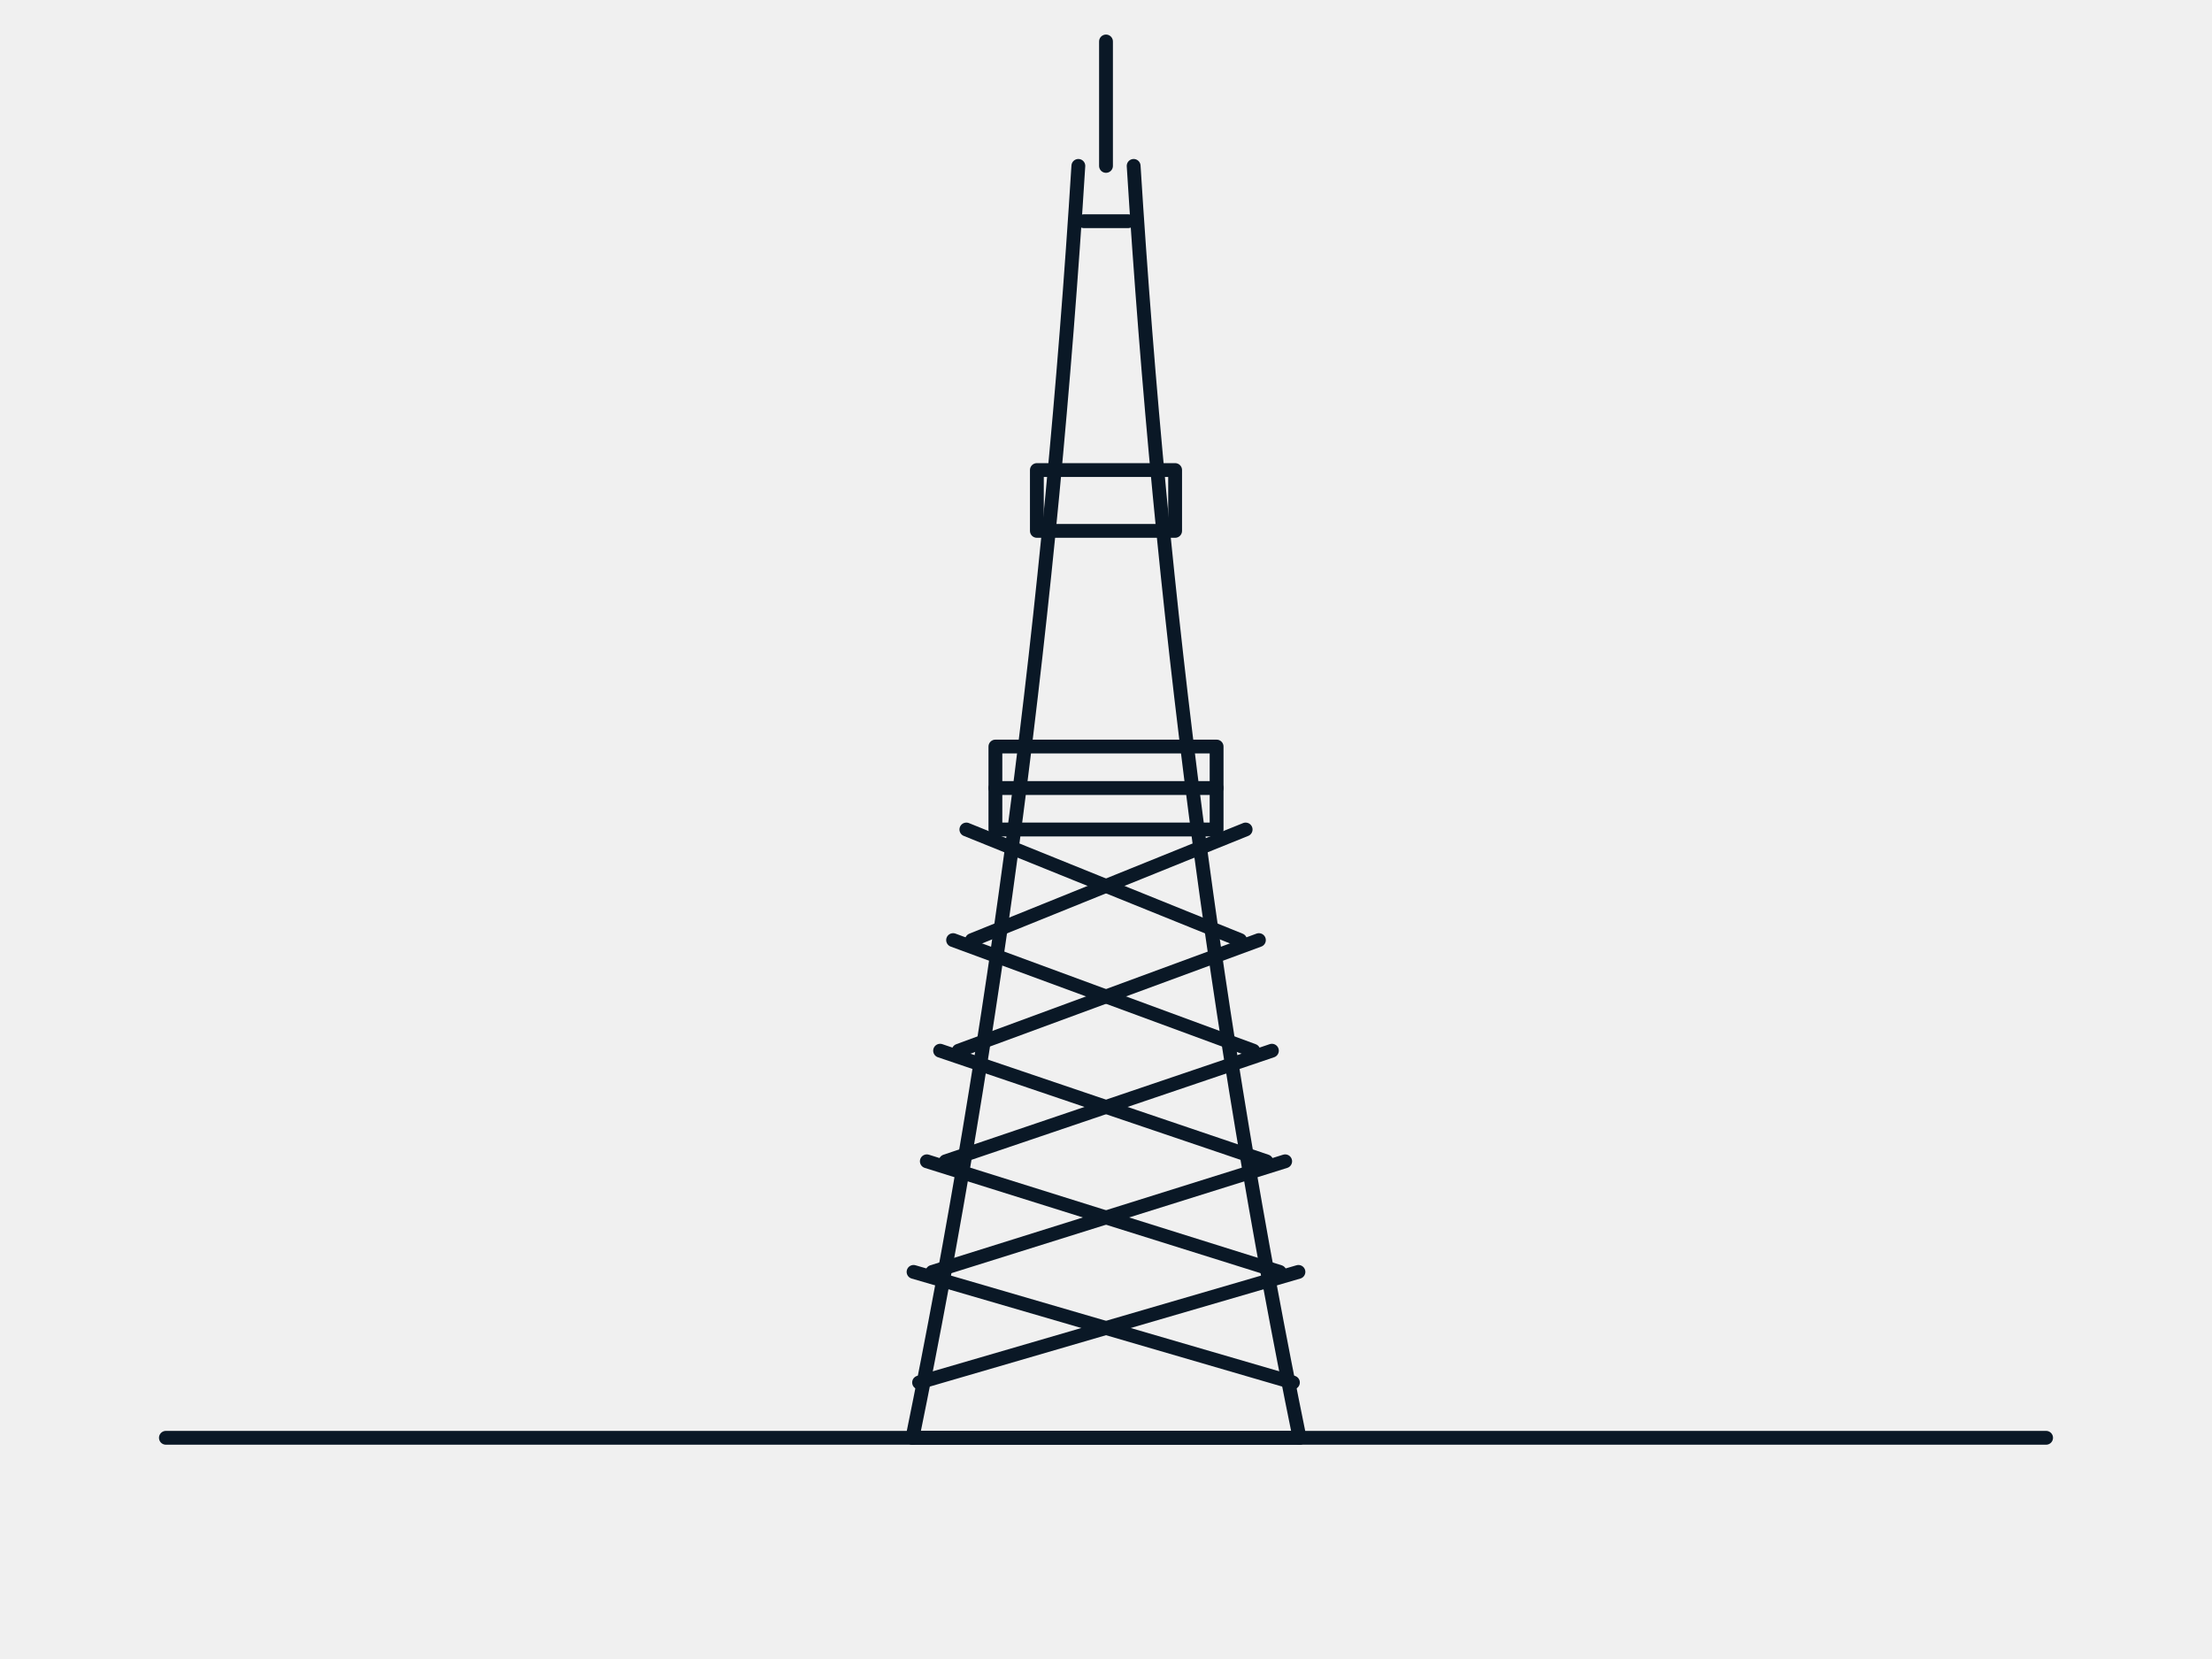
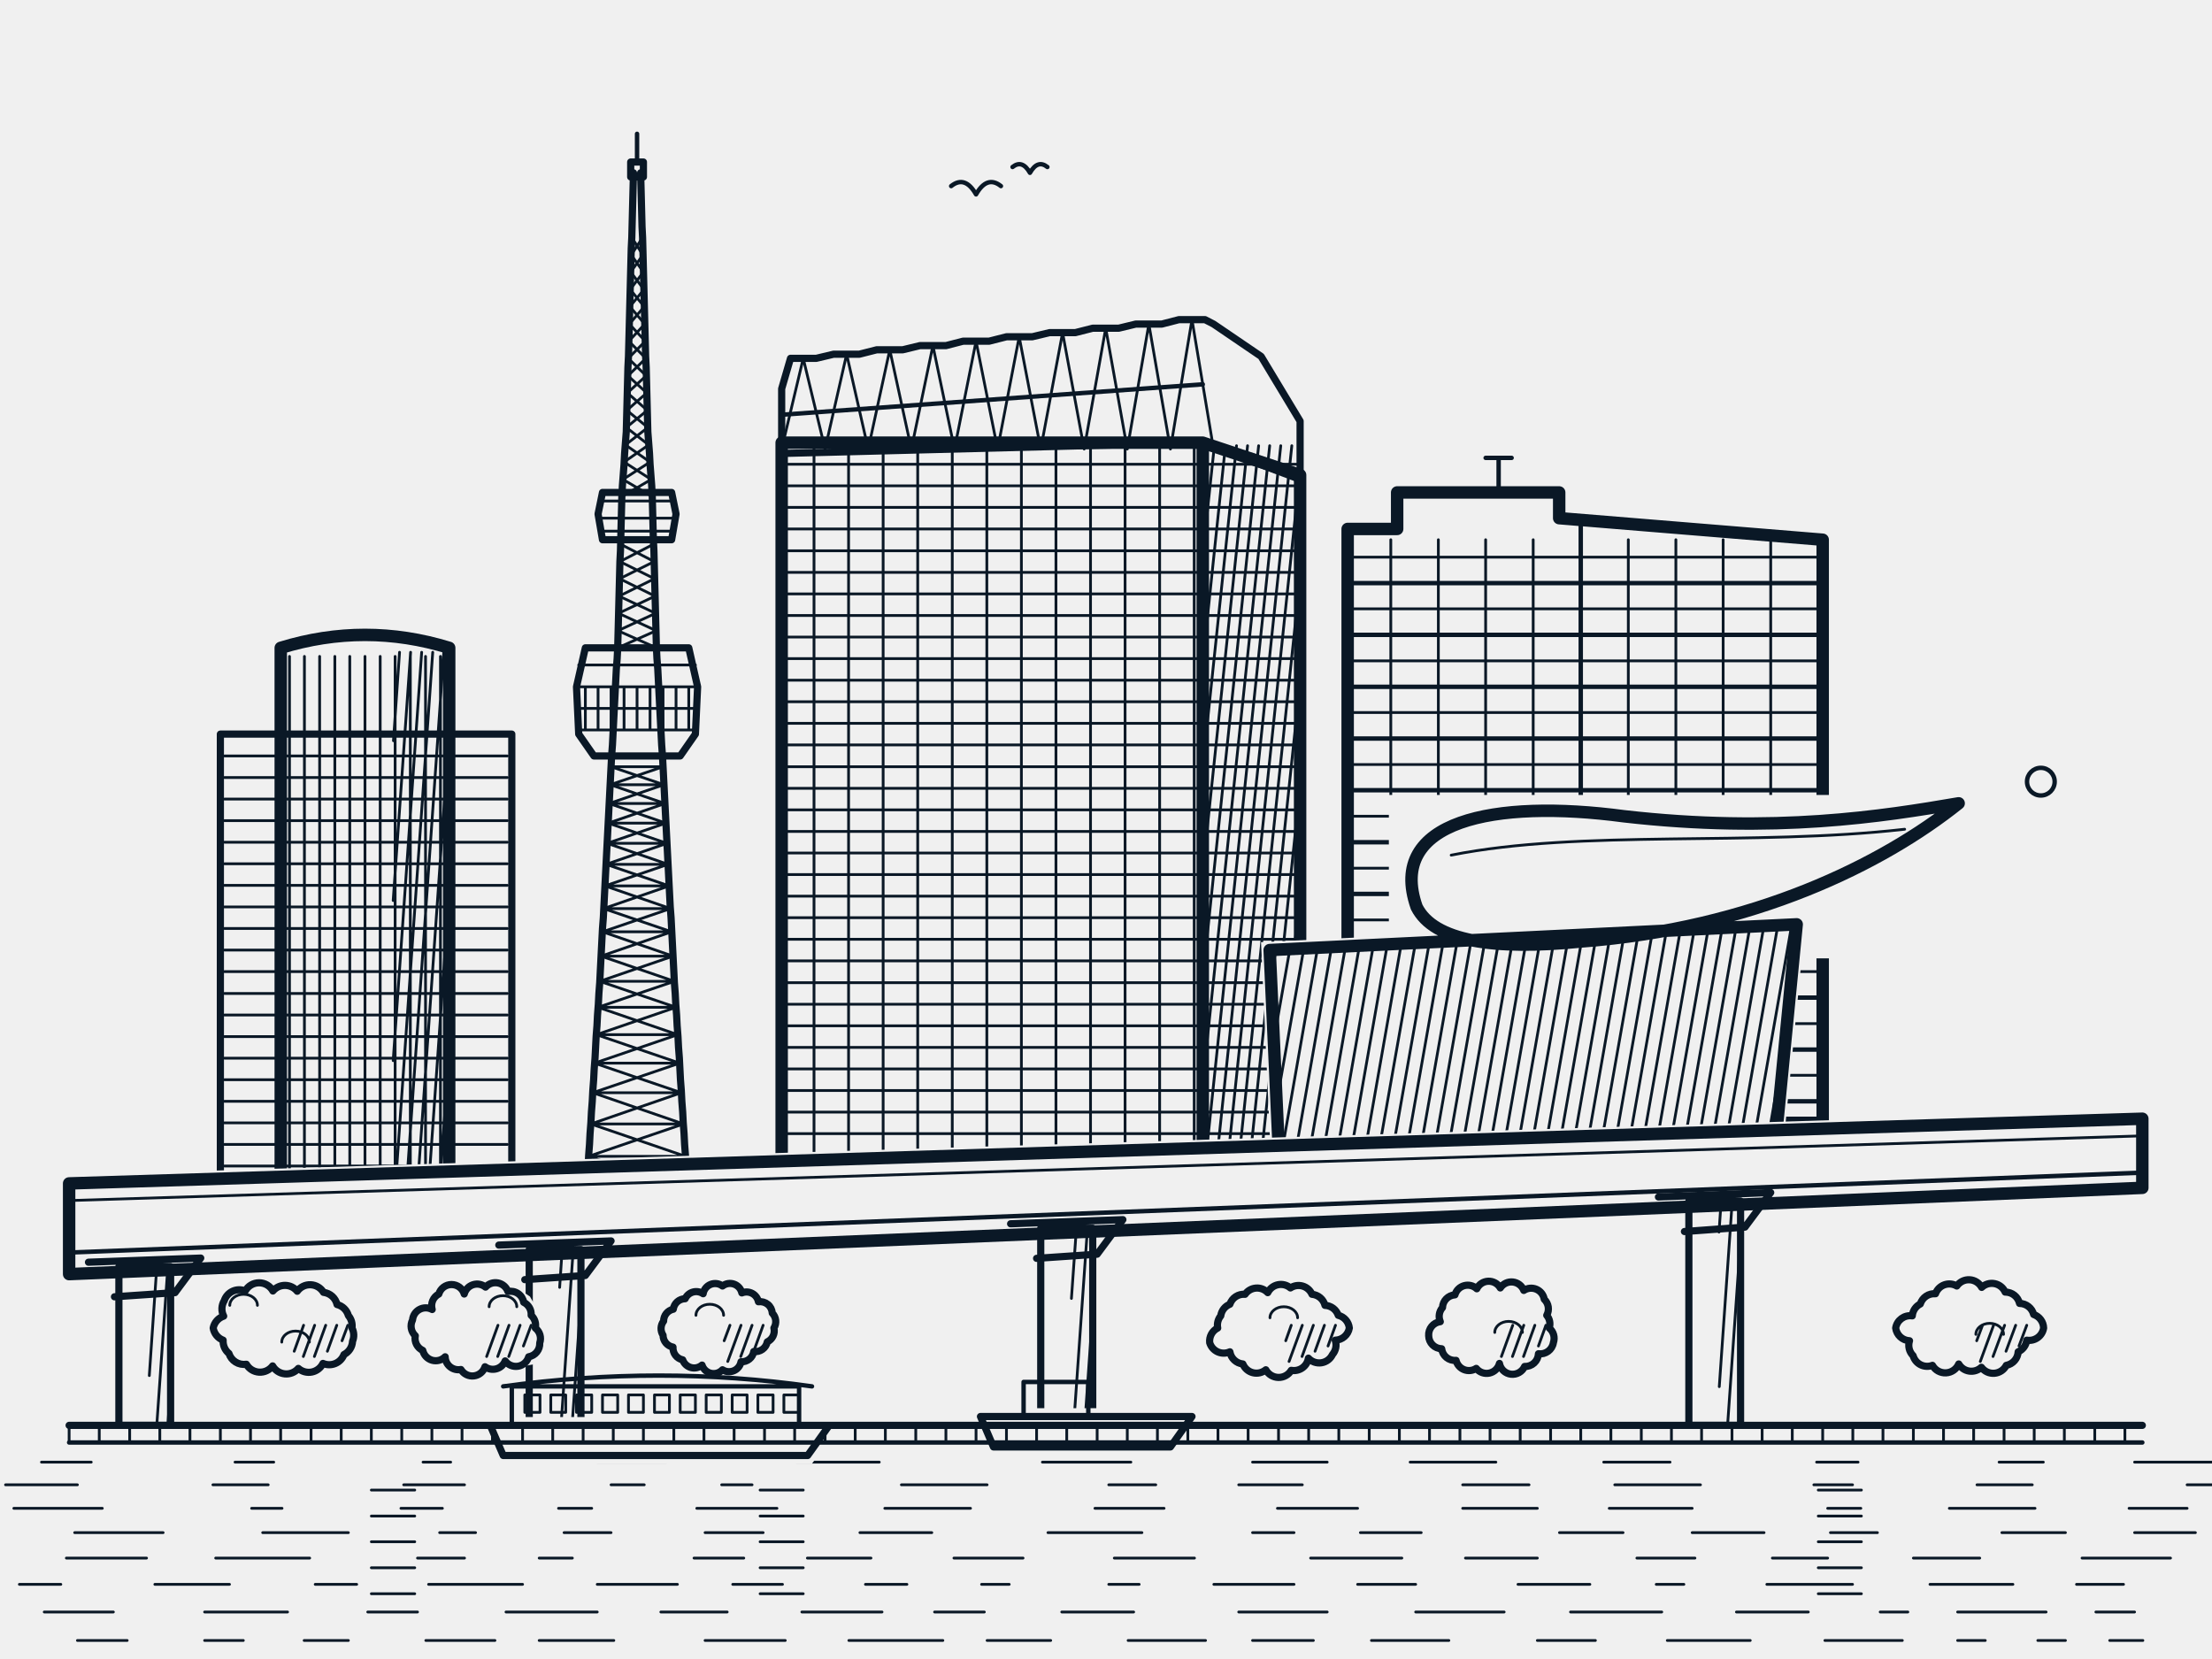
<svg xmlns="http://www.w3.org/2000/svg" viewBox="0 0 800 600" width="800" height="600">
  <style>:root{color:#0a1826}@media (prefers-color-scheme:dark){:root{color:#f4efe1}}</style>
-   <g fill="none" stroke="currentColor" stroke-width="5" stroke-linecap="round" stroke-linejoin="round">
-     <path d="M60 520L740 520" />
-     <path d="M330 520Q375 300 390 60 M470 520Q425 300 410 60" />
-     <path d="M330 520L470 520" />
-     <path d="M332.4 500L469.6 460" />
-     <path d="M467.6 500L330.4 460" />
-     <path d="M337.2 460L464.8 420" />
-     <path d="M462.8 460L335.2 420" />
-     <path d="M342 420L460 380" />
-     <path d="M458 420L340 380" />
-     <path d="M346.7 380L455.3 340" />
-     <path d="M453.3 380L344.7 340" />
-     <path d="M351.5 340L450.5 300" />
-     <path d="M448.5 340L349.5 300" />
-     <rect x="360" y="270" width="80" height="30" />
-     <path d="M360 285L440 285" />
-     <rect x="375" y="170" width="50" height="22" />
-     <path d="M400 60L400 15" />
-     <path d="M392 80L408 80" />
+   <defs>
+     <mask id="m2" maskUnits="userSpaceOnUse" x="0" y="0" width="800" height="600">
+       <rect width="800" height="600" fill="#fff" />
+       <path d="M79.7 433.5L79.7 265.5L185.1 265.5L185.1 433.5ZM101.5 433.5L101.5 231.2L162.5 231.2L162.5 433.5Z" fill="#000" stroke="#000" stroke-width="6" />
+     </mask>
+     <mask id="m3" maskUnits="userSpaceOnUse" x="0" y="0" width="800" height="600">
+       <rect width="800" height="600" fill="#fff" />
+       <path d="M282.7 421.7L282.7 160.1L435 160.1L435 421.7ZM435 160.1L470.2 171.8L470.2 413.9L435 421.7ZM282.7 164L282.7 140.6L285.9 129.6L295.2 129.6L301.5 128.1L310.8 128.1L317.1 126.5L326.5 126.5L332.7 125L342.1 125L348.3 123.4L357.7 123.4L364 121.8L373.3 121.8L379.6 120.3L388.9 120.3L395.2 118.7L404.6 118.7L410.8 117.2L420.2 117.2L426.4 115.6L435.8 115.6L438.9 117.2L456.1 128.9L470.2 152.3L470.2 173.4L435 160.1L282.7 164Z" fill="#000" stroke="#000" stroke-width="6" />
+     </mask>
+     <mask id="m4" maskUnits="userSpaceOnUse" x="0" y="0" width="800" height="600">
+       <rect width="800" height="600" fill="#fff" />
+       <path d="M487.4 406.1L487.4 191.3L505.3 191.3L505.3 178.1L563.9 178.1L563.9 187.4L659.2 195.2L659.2 406.1Z" fill="#000" stroke="#000" stroke-width="6" />
+     </mask>
+     <mask id="m5" maskUnits="userSpaceOnUse" x="0" y="0" width="800" height="600">
+       <rect width="800" height="600" fill="#fff" />
+       <path d="M462.4 413.9L459.2 343.6L649.8 334.3L642 413.9ZM505.3 343.6L505.3 290.5L708.4 290.5L708.4 343.6Z" fill="#000" stroke="#000" stroke-width="6" />
+     </mask>
+     <mask id="m6" maskUnits="userSpaceOnUse" x="0" y="0" width="800" height="600">
+       <rect width="800" height="600" fill="#fff" />
+       <path d="M25 428L774.8 404.6L774.8 429.6L25 460.8ZM43 515.5L43 458.1L61.7 458.1L61.7 515.5ZM191.4 515.5L191.4 451.9L210.1 451.9L210.1 515.5ZM376.4 515.5L376.4 444.2L395.2 444.2L395.2 515.5ZM610.8 515.5L610.8 434.4L629.5 434.4L629.5 515.5Z" fill="#000" stroke="#000" stroke-width="6" />
+     </mask>
+     <mask id="m7" maskUnits="userSpaceOnUse" x="0" y="0" width="800" height="600">
+       <rect width="800" height="600" fill="#fff" />
+       <path d="M127.3 480.3L127.5 485.1L124.4 489.9L116.8 493.1L107.9 494.9L98.6 494L89.1 493.4L82.8 489.5L80.7 484.7L77.1 480.3L80.9 476L81.1 470.4L88.7 466.9L98.7 466.9L107.5 467L117 467.4L121.9 471.8L126 475.8ZM193.6 480.3L195.2 485.7L191.2 490.7L182.7 492.2L175.4 494.3L166.7 495.3L161 490.7L152.9 488.4L150.2 483.1L149.2 477.4L156.3 473.6L158.7 468L167.9 468L175.6 465.5L183.7 467.1L189.4 471L192.1 475.7ZM279.9 480.3L277.5 485.3L272.6 488.8L268 492.5L261.3 495.4L253.9 493.7L246.9 491.8L243.4 487.2L239.8 482.9L240 477.8L243.5 473.5L247.8 469.7L254.3 467.9L261.3 465.1L268.3 467.6L274.3 470.8L279.3 474.9ZM488 480.3L482.9 484.7L481.9 489.9L473.2 491.2L467 495.6L457.8 495.4L449.5 493.3L444.8 488.9L437.5 485.6L440.4 480.3L441.5 475.9L444.8 471.7L450.3 468.1L458.5 467.5L466.7 465.8L474.5 468.1L479.2 472.1L484 475.7ZM560.3 480.3L561.8 485.6L556.4 489.6L551.4 494.2L542.3 493.1L533.9 494.9L526.6 492L521.4 487.8L516.7 483.1L520.9 478L521.7 472.9L526.2 468.3L534.1 466.1L542.6 465.8L551.1 466.7L558.5 469.9L559.4 475.7ZM739.1 480.3L733 484.7L729.9 488.9L725.6 493.8L716.6 494.5L708.4 493.3L698.9 493.8L691.9 490.3L690.6 484.9L685.6 480.3L691.6 475.9L694.5 471.6L700 467.9L707.7 465.1L716.7 465.6L725.2 467.3L730.4 471.4L735.5 475.4ZM177.3 515.5L299.9 515.5L292.1 526.4L182 526.4ZM354.6 512.3L431.1 512.3L423.3 523.3L359.3 523.3Z" fill="#000" stroke="#000" stroke-width="6" />
+     </mask>
+   </defs>
+   <g mask="url(#m7)">
+     <g mask="url(#m6)">
+       <g mask="url(#m5)">
+         <g mask="url(#m4)">
+           <g mask="url(#m3)">
+             <g mask="url(#m2)">
+               <g fill="none" stroke="currentColor" stroke-width="2.6" stroke-linecap="round" stroke-linejoin="round">
+                 <path d="M229.1 62.5L229 66.4L228.9 70.3L228.8 74.2L228.7 78.1L228.6 82L228.5 85.9L228.3 89.8L228.2 93.7L228.1 97.6L228 101.5L227.9 105.4L227.8 109.3L227.7 113.2L227.6 117.2L227.5 121.1L227.4 125L227.3 128.9L227.1 132.8L227 136.7L226.9 140.6L226.8 144.5L226.7 148.4L226.6 152.3L226.5 156.2L226.2 160.1L225.9 164L225.7 167.9L225.4 171.8L225.1 175.7L224.9 179.6L224.8 183.5L224.7 187.4L224.6 191.3L224.5 195.2L224.4 199.2L224.2 203.1L224.1 207L224 210.9L223.9 214.8L223.8 218.7L223.7 222.6L223.6 226.5L223.5 230.4L223.4 234.3L223.2 238.2L222.9 242.1L222.7 246L222.5 249.9L222.3 253.8L222.1 257.7L221.9 261.6L221.7 265.5L221.5 269.4L221.2 273.4L221 277.3L220.8 281.2L220.6 285.1L220.4 289L220.2 292.9L220 296.8L219.8 300.7L219.6 304.6L219.4 308.5L219.2 312.4L219 316.3L218.8 320.2L218.6 324.1L218.4 328L218.2 331.9L217.9 335.8L217.7 339.7L217.5 343.6L217.3 347.5L217.1 351.4L216.9 355.4L216.6 359.3L216.4 363.2L216.1 367.1L215.9 371L215.6 374.9L215.4 378.8L215.2 382.7L214.9 386.6L214.7 390.5L214.4 394.4L214.2 398.3L213.9 402.2L213.7 406.1L213.4 410L213.2 413.9L212.9 417.8L212.7 421.7L212.4 425.6M231.7 62.5L231.8 66.4L231.9 70.3L232 74.2L232.1 78.1L232.2 82L232.4 85.9L232.5 89.8L232.6 93.7L232.7 97.6L232.8 101.5L232.9 105.4L233 109.3L233.1 113.2L233.2 117.2L233.3 121.1L233.4 125L233.5 128.9L233.7 132.8L233.8 136.7L233.9 140.6L234 144.5L234.1 148.4L234.2 152.3L234.3 156.2L234.6 160.1L234.9 164L235.1 167.9L235.4 171.8L235.7 175.7L235.9 179.6L236 183.5L236.1 187.4L236.2 191.3L236.3 195.2L236.5 199.2L236.6 203.1L236.7 207L236.8 210.9L236.9 214.8L237 218.7L237.1 222.6L237.2 226.5L237.3 230.4L237.4 234.3L237.6 238.2L237.9 242.1L238.1 246L238.3 249.9L238.5 253.8L238.7 257.7L238.9 261.6L239.1 265.5L239.3 269.4L239.6 273.4L239.8 277.3L240 281.2L240.2 285.1L240.4 289L240.6 292.9L240.8 296.8L241 300.7L241.2 304.6L241.4 308.5L241.6 312.4L241.8 316.3L242 320.2L242.2 324.1L242.4 328L242.7 331.9L242.9 335.8L243.1 339.7L243.3 343.6L243.5 347.5L243.7 351.4L243.9 355.4L244.2 359.3L244.4 363.2L244.7 367.1L244.9 371L245.2 374.9L245.4 378.8L245.7 382.7L245.9 386.6L246.1 390.5L246.4 394.4L246.6 398.3L246.9 402.2L247.1 406.1L247.4 410L247.6 413.9L247.9 417.8L248.1 421.7L248.4 425.6M217.9 178.1L216.3 185.9L217.9 195.2L242.9 195.2L244.5 185.9L242.9 178.1ZM211.7 234.3L208.5 248.4L209.3 265.5L214.8 273.4L246 273.4L251.5 265.5L252.3 248.4L249.1 234.3ZM228.1 58.6L228.1 64L232.7 64L232.7 58.6Z" />
+               </g>
+               <g fill="none" stroke="currentColor" stroke-width="1.6" stroke-linecap="round" stroke-linejoin="round">
+                 <path d="M230.4 58.6L230.4 48.4" />
+               </g>
+               <g fill="none" stroke="currentColor" stroke-width="1" stroke-linecap="round" stroke-linejoin="round">
+                 <path d="M221 277.3L240.1 283.8M239.8 277.3L220.7 283.8M221 277.3L239.8 277.3M220.7 283.8L240.5 290.6M240.1 283.8L220.3 290.6M220.7 283.8L240.1 283.8M220.3 290.6L240.8 297.7M240.5 290.6L220 297.7M220.3 290.6L240.5 290.6M220 297.7L241.2 305M240.8 297.7L219.6 305M220 297.7L240.8 297.7M219.6 305L241.6 312.6M241.2 305L219.2 312.6M219.6 305L241.2 305M219.2 312.6L242 320.4M241.6 312.6L218.8 320.4M219.2 312.6L241.6 312.6M218.8 320.4L242.5 328.6M242 320.4L218.3 328.6M218.8 320.4L242 320.4M218.3 328.6L242.9 337M242.5 328.6L217.9 337M218.3 328.6L242.5 328.6M217.9 337L243.4 345.8M242.9 337L217.4 345.8M217.9 337L242.9 337M217.4 345.8L243.9 354.9M243.4 345.8L216.9 354.9M217.4 345.8L243.4 345.8M216.9 354.9L244.5 364.3M243.9 354.9L216.3 364.3M216.9 354.9L243.9 354.9M216.3 364.3L245.1 374.2M244.5 364.3L215.7 374.2M216.3 364.3L244.5 364.3M215.7 374.2L245.8 384.5M245.1 374.2L215 384.5M215.7 374.2L245.1 374.2M215 384.5L246.4 395.2M245.8 384.5L214.4 395.2M215 384.5L245.8 384.5M214.4 395.2L247.2 406.5M246.4 395.2L213.7 406.5M214.4 395.2L246.4 395.2M213.7 406.5L247.9 418.2M247.2 406.5L212.9 418.2M213.7 406.5L247.2 406.5M212.9 418.2L248.4 430.4M247.9 418.2L212.4 430.4M212.9 418.2L247.9 418.2M228.5 85.9L232.5 92.2M232.4 85.9L228.3 92.2M228.3 92.2L232.7 98.4M232.5 92.2L228.1 98.4M228.1 98.4L232.9 104.7M232.7 98.4L227.9 104.7M227.9 104.7L233 110.9M232.9 104.7L227.8 110.9M227.8 110.9L233.2 117.2M233 110.9L227.6 117.2M227.6 117.2L233.4 123.4M233.2 117.2L227.4 123.4M227.4 123.4L233.6 129.6M233.4 123.4L227.2 129.6M227.2 129.6L233.7 135.9M233.6 129.6L227.1 135.9M227.1 135.9L233.9 142.1M233.7 135.9L226.9 142.1M226.9 142.1L234.1 148.4M233.9 142.1L226.7 148.4M226.7 148.4L234.3 154.6M234.1 148.4L226.5 154.6M226.5 154.6L234.6 160.9M234.3 154.6L226.2 160.9M226.2 160.9L235.1 167.1M234.6 160.9L225.7 167.1M225.7 167.1L235.5 173.4M235.1 167.1L225.3 173.4M225.3 173.4L235.9 179.6M235.5 173.4L224.9 179.6M224.4 196.8L236.6 203.1M236.4 196.8L224.2 203.1M224.2 203.1L236.7 209.3M236.6 203.1L224.1 209.3M224.1 209.3L236.9 215.6M236.7 209.3L223.9 215.6M223.9 215.6L237.1 221.8M236.9 215.6L223.7 221.8M223.7 221.8L237.3 228.1M237.1 221.8L223.5 228.1M223.5 228.1L237.4 234.3M237.3 228.1L223.4 234.3M217.1 181.2L243.7 181.2M217.1 187.4L243.7 187.4M217.1 192.1L243.7 192.1M209.3 240.5L251.5 240.5M209.3 248.4L251.5 248.4M209.3 256.2L251.5 256.2M209.3 264L251.5 264M211.7 248.4L211.7 264M216.3 248.4L216.3 264M221 248.4L221 264M225.7 248.4L225.7 264M230.4 248.4L230.4 264M235.1 248.4L235.1 264M239.8 248.4L239.8 264M244.5 248.4L244.5 264M249.1 248.4L249.1 264M15 528.8L33 528.8M85 528.8L99 528.8M153 528.8L163 528.8M216 528.8L241 528.8M288 528.8L318 528.8M377 528.8L409 528.8M453 528.8L480 528.8M510 528.8L541 528.8M580 528.8L604 528.8M657 528.8L672 528.8M723 528.8L739 528.8M772 528.8L800 528.8M2 537L28 537M77 537L97 537M146 537L168 537M221 537L233 537M261 537L272 537M326 537L357 537M401 537L418 537M448 537L471 537M529 537L553 537M584 537L615 537M656 537L670 537M715 537L735 537M791 537L800 537M5 545.5L37 545.5M91 545.5L102 545.5M145 545.5L160 545.5M202 545.5L214 545.5M252 545.5L281 545.5M320 545.5L351 545.5M396 545.5L421 545.5M462 545.5L491 545.5M529 545.5L556 545.5M582 545.5L612 545.5M661 545.5L673 545.5M705 545.5L736 545.5M770 545.5L791 545.5M27 554.3L59 554.3M95 554.3L126 554.3M159 554.3L172 554.3M204 554.3L221 554.3M255 554.3L276 554.3M311 554.3L337 554.3M379 554.3L413 554.3M453 554.3L468 554.3M492 554.3L514 554.3M564 554.3L587 554.3M612 554.3L638 554.3M662 554.3L679 554.3M724 554.3L747 554.3M772 554.3L794 554.3M24 563.5L53 563.5M78 563.5L112 563.5M151 563.5L168 563.5M195 563.5L207 563.5M251 563.5L269 563.5M292 563.5L315 563.5M345 563.5L370 563.5M403 563.5L432 563.5M474 563.5L507 563.5M530 563.5L556 563.5M592 563.5L613 563.5M641 563.5L661 563.5M692 563.5L716 563.5M753 563.5L785 563.5M7 573L22 573M56 573L83 573M114 573L129 573M155 573L189 573M216 573L245 573M265 573L283 573M313 573L328 573M355 573L365 573M401 573L412 573M439 573L468 573M491 573L512 573M549 573L575 573M599 573L609 573M639 573L670 573M698 573L728 573M751 573L768 573M16 583L41 583M74 583L104 583M133 583L151 583M183 583L216 583M239 583L263 583M290 583L319 583M338 583L356 583M384 583L410 583M448 583L480 583M512 583L544 583M568 583L601 583M628 583L654 583M680 583L690 583M708 583L740 583M758 583L772 583M28 593.3L46 593.3M74 593.3L88 593.3M110 593.3L126 593.3M154 593.3L179 593.3M195 593.3L222 593.3M255 593.3L284 593.3M307 593.3L341 593.3M357 593.3L380 593.3M408 593.3L436 593.3M453 593.3L475 593.3M496 593.3L524 593.3M556 593.3L577 593.3M603 593.3L633 593.3M660 593.3L688 593.3M708 593.3L718 593.3M737 593.3L747 593.3M763 593.3L775 593.3M274.9 538.9L290.5 538.9M274.9 548.3L290.5 548.3M274.9 557.6L290.5 557.6M274.9 567L290.5 567M274.9 576.4L290.5 576.4M657.6 538.9L673.2 538.9M657.6 548.3L673.2 548.3M657.6 557.6L673.2 557.6M657.6 567L673.2 567M657.6 576.4L673.2 576.4M134.3 538.9L150 538.9M134.3 548.3L150 548.3M134.3 557.6L150 557.6M134.3 567L150 567M134.3 576.4L150 576.4" />
+               </g>
+             </g>
+             <g fill="none" stroke="currentColor" stroke-width="4.5" stroke-linecap="round" stroke-linejoin="round">
+               <path d="M101.538 433.455V234.3Q131.997 224.928 162.456 234.3V433.455" />
+             </g>
+             <g fill="none" stroke="currentColor" stroke-width="2.6" stroke-linecap="round" stroke-linejoin="round">
+               <path d="M79.7 433.5L79.7 265.5L185.1 265.5L185.1 433.5Z" />
+             </g>
+             <g fill="none" stroke="currentColor" stroke-width="1" stroke-linecap="round" stroke-linejoin="round">
+               <path d="M81.2 273.4L183.5 273.4M81.2 281.2L183.5 281.2M81.2 289L183.5 289M81.2 296.8L183.5 296.8M81.2 304.6L183.5 304.6M81.2 312.4L183.5 312.4M81.2 320.2L183.5 320.2M81.2 328L183.5 328M81.2 335.8L183.5 335.8M81.2 343.6L183.5 343.6M81.2 351.4L183.5 351.4M81.2 359.3L183.5 359.3M81.2 367.1L183.5 367.1M81.2 374.9L183.5 374.9M81.2 382.7L183.5 382.7M81.2 390.5L183.5 390.5M81.2 398.3L183.5 398.3M81.2 406.1L183.5 406.1M81.2 413.9L183.5 413.9M81.2 421.7L183.5 421.7M81.2 429.6L183.5 429.6M104.7 237.4L104.7 431.9M110.1 237.4L110.1 431.9M115.6 237.4L115.6 431.9M121.1 237.4L121.1 431.9M126.5 237.4L126.5 431.9M132 237.4L132 431.9M137.5 237.4L137.5 431.9M142.9 237.4L142.9 431.9M148.4 237.4L148.4 431.9M153.9 237.4L153.9 431.9M159.3 237.4L159.3 431.9M142.3 267.9L144.5 235.9M142.2 325.7L148.5 235.9M142.2 383.6L152.5 235.9M142.7 433.5L156.5 235.9M146.7 433.5L160.5 235.9M150.7 433.5L162.4 265.9M154.7 433.5L162.4 323.7M158.7 433.5L162.5 379.6" />
+             </g>
+           </g>
+           <g fill="none" stroke="currentColor" stroke-width="4.5" stroke-linecap="round" stroke-linejoin="round">
+             <path d="M282.7 421.7L282.7 160.1L435 160.1L435 421.7ZM435 160.1L470.2 171.8L470.2 413.9L435 421.7Z" />
+           </g>
+           <g fill="none" stroke="currentColor" stroke-width="2.6" stroke-linecap="round" stroke-linejoin="round">
+             <path d="M282.7 164L282.7 140.6L285.9 129.6L295.2 129.6L301.5 128.1L310.8 128.1L317.1 126.5L326.5 126.5L332.7 125L342.1 125L348.3 123.4L357.7 123.4L364 121.8L373.3 121.8L379.6 120.3L388.9 120.3L395.2 118.7L404.6 118.7L410.8 117.2L420.2 117.2L426.4 115.6L435.8 115.6L438.9 117.2L456.1 128.9L470.2 152.3L470.2 173.4L435 160.1Z" />
+           </g>
+           <g fill="none" stroke="currentColor" stroke-width="1.6" stroke-linecap="round" stroke-linejoin="round">
+             <path d="M282.7 150L435 139" />
+           </g>
+           <g fill="none" stroke="currentColor" stroke-width="1" stroke-linecap="round" stroke-linejoin="round">
+             <path d="M284.3 167.9L433.5 167.9M435 167.9L470.2 167.9M284.3 175.7L433.5 175.7M435 175.7L470.2 175.7M284.3 183.5L433.5 183.5M435 183.5L470.2 183.5M284.3 191.3L433.5 191.3M435 191.3L470.2 191.3M284.3 199.2L433.5 199.2M435 199.2L470.2 199.2M284.3 207L433.5 207M435 207L470.2 207M284.3 214.8L433.5 214.8M435 214.8L470.2 214.8M284.3 222.6L433.5 222.6M435 222.6L470.2 222.6M284.3 230.4L433.5 230.4M435 230.4L470.2 230.4M284.3 238.2L433.5 238.2M435 238.2L470.2 238.2M284.3 246L433.5 246M435 246L470.2 246M284.3 253.8L433.5 253.8M435 253.8L470.2 253.8M284.3 261.6L433.5 261.6M435 261.6L470.2 261.6M284.3 269.4L433.5 269.4M435 269.4L470.2 269.4M284.3 277.3L433.5 277.3M435 277.3L470.2 277.3M284.3 285.1L433.5 285.1M435 285.1L470.2 285.1M284.3 292.9L433.5 292.9M435 292.9L470.2 292.9M284.3 300.7L433.5 300.7M435 300.7L470.2 300.7M284.3 308.5L433.5 308.5M435 308.5L470.2 308.5M284.3 316.3L433.5 316.3M435 316.3L470.2 316.3M284.3 324.1L433.5 324.1M435 324.1L470.2 324.1M284.3 331.9L433.5 331.9M435 331.9L470.2 331.9M284.3 339.7L433.5 339.7M435 339.7L470.2 339.7M284.3 347.5L433.5 347.5M435 347.5L470.2 347.5M284.3 355.4L433.5 355.4M435 355.4L470.2 355.4M284.3 363.2L433.5 363.2M435 363.2L470.2 363.2M284.3 371L433.5 371M435 371L470.2 371M284.3 378.8L433.5 378.8M435 378.8L470.2 378.8M284.3 386.6L433.5 386.6M435 386.6L470.2 386.6M284.3 394.4L433.5 394.4M435 394.4L470.2 394.4M284.3 402.2L433.5 402.2M435 402.2L470.2 402.2M284.3 410L433.5 410M435 410L470.2 410M284.3 417.8L433.5 417.8M435 417.8L470.2 417.8M294.4 161.7L294.4 420.2M306.9 161.7L306.9 420.2M319.4 161.7L319.4 420.2M331.9 161.7L331.9 420.2M344.4 161.7L344.4 420.2M356.9 161.7L356.9 420.2M369.4 161.7L369.4 420.2M381.9 161.7L381.9 420.2M394.4 161.7L394.4 420.2M406.9 161.7L406.9 420.2M419.4 161.7L419.4 420.2M431.9 161.7L431.9 420.2M435.8 193L439.2 161.2M435.9 230.8L443.2 161.2M435.9 268.6L447.2 161.2M435.9 306.4L451.2 161.2M436 344.2L455.2 161.2M436 382L459.2 161.2M435.8 421.7L463.2 161.2M439.8 421.7L467.2 161.2M443.8 421.7L470.1 171.1M447.8 421.7L470 210.9M451.8 421.7L470 248.7M455.8 421.7L470 286.5M459.8 421.7L470.1 324.3M463.8 421.7L470.1 362.1M467.8 421.7L470.1 399.9M282.7 162.4L290.5 129.6M298.4 162.4L290.5 129.6M298.4 162.4L306.2 128.1M314 162.4L306.2 128.1M314 162.4L321.8 126.5M329.6 162.4L321.8 126.5M329.6 162.4L337.4 125M345.2 162.4L337.4 125M345.2 162.4L353 123.4M360.8 162.4L353 123.4M360.8 162.4L368.6 121.8M376.4 162.4L368.6 121.8M376.4 162.4L384.3 120.3M392.1 162.4L384.3 120.3M392.1 162.4L399.9 118.7M407.7 162.4L399.9 118.7M407.7 162.4L415.5 117.2M423.3 162.4L415.5 117.2M423.3 162.4L431.1 115.6M438.9 162.4L431.1 115.6" />
+           </g>
+         </g>
+         <g fill="none" stroke="currentColor" stroke-width="4.5" stroke-linecap="round" stroke-linejoin="round">
+           <path d="M487.4 406.1L487.4 191.3L505.3 191.3L505.3 178.1L563.9 178.1L563.9 187.4L659.2 195.2L659.2 406.1Z" />
+         </g>
+         <g fill="none" stroke="currentColor" stroke-width="1.6" stroke-linecap="round" stroke-linejoin="round">
+           <path d="M488.9 210.9L657.6 210.9M488.9 229.6L657.6 229.6M488.9 248.4L657.6 248.4M488.9 267.1L657.6 267.1M488.9 285.8L657.6 285.8M488.9 304.6L657.6 304.6M488.9 323.3L657.6 323.3M488.9 342.1L657.6 342.1M488.9 360.8L657.6 360.8M488.9 379.6L657.6 379.6M488.9 398.3L657.6 398.3M571.7 187.4L571.7 406.1M542 178.1L542 165.6M537.3 165.6L546.7 165.6" />
+         </g>
+         <g fill="none" stroke="currentColor" stroke-width="1" stroke-linecap="round" stroke-linejoin="round">
+           <path d="M488.9 201.5L657.6 201.5M488.9 220.2L657.6 220.2M488.9 239L657.6 239M488.9 257.7L657.6 257.7M488.9 276.5L657.6 276.5M488.9 295.2L657.6 295.2M488.9 314L657.6 314M488.9 332.7L657.6 332.7M488.9 351.4L657.6 351.4M488.9 370.2L657.6 370.2M488.9 388.9L657.6 388.9M503 195.2L503 406.1M520.2 195.2L520.2 406.1M537.3 195.2L537.3 406.1M554.5 195.2L554.5 406.1M571.7 195.2L571.7 406.1M588.9 195.2L588.9 406.1M606.1 195.2L606.1 406.1M623.2 195.2L623.2 406.1M640.4 195.2L640.4 406.1" />
+         </g>
+       </g>
+       <g fill="none" stroke="currentColor" stroke-width="4.5" stroke-linecap="round" stroke-linejoin="round">
+         <path d="M462.4 413.9L459.2 343.6L649.8 334.3L642 413.9ZM512.344 328.02C501.41 296.78 540.46 288.97 587.32 295.218C641.99 301.466 681.04 295.218 708.375 290.532C681.04 312.4 634.18 335.83 571.7 340.516C540.46 343.64 518.592 340.516 512.344 328.02Z" />
+       </g>
+       <g fill="none" stroke="currentColor" stroke-width="1.6" stroke-linecap="round" stroke-linejoin="round">
+         <path d="M733.1 282.7a5 5 0 1 0 10 0a5 5 0 1 0 -10 0" />
+       </g>
+       <g fill="none" stroke="currentColor" stroke-width="1" stroke-linecap="round" stroke-linejoin="round">
+         <path d="M459.8 352.9L461.2 345M461 374.5L466.2 345M461.8 398.2L471.2 345M464.4 412L476.5 343M469.4 412L481.5 343M474.4 412L486.5 343M479.4 412L491.5 343M484.4 412L496.5 343M489.4 412L501.5 343M494.4 412L506.5 343M499.4 412L511.9 341.1M504.4 412L516.9 341.1M509.4 412L521.9 341.1M514.4 412L526.9 341.1M519.4 412L531.9 341.1M524.4 412L536.9 341.1M529.4 412L541.9 341.1M534.4 412L546.9 341.1M539.4 412L552.2 339.1M544.4 412L557.2 339.1M549.4 412L562.2 339.1M554.4 412L567.2 339.1M559.4 412L572.2 339.1M564.4 412L577.2 339.1M569.4 412L582.2 339.1M574.4 412L587.2 339.1M579.4 412L592.6 337.1M584.4 412L597.6 337.1M589.4 412L602.6 337.1M594.4 412L607.6 337.1M599.4 412L612.6 337.1M604.4 412L617.6 337.1M609.4 412L622.6 337.1M614.4 412L627.6 337.1M619.4 412L632.9 335.1M624.4 412L637.9 335.1M629.4 412L642.9 335.1M634.4 412L647.9 335.1M639.4 412L645.6 376.5M524.84 309.276C571.7 299.904 634.18 306.152 688.85 299.904" />
+       </g>
+     </g>
+     <g fill="none" stroke="currentColor" stroke-width="4.5" stroke-linecap="round" stroke-linejoin="round">
+       <path d="M25 428L774.8 404.6L774.8 429.6L25 460.8Z" />
+     </g>
+     <g fill="none" stroke="currentColor" stroke-width="2.6" stroke-linecap="round" stroke-linejoin="round">
+       <path d="M43 515.5L43 458.1L61.7 458.1L61.7 515.5ZM32 456.5L72.6 455L63.3 467.5L41.4 469M191.4 515.5L191.4 451.9L210.1 451.9L210.1 515.5ZM180.4 450.3L221 448.8L211.7 461.3L189.8 462.8M376.4 515.5L376.4 444.2L395.2 444.2L395.2 515.5ZM365.5 442.6L406.1 441.1L396.8 453.6L374.9 455.1M610.8 515.5L610.8 434.4L629.5 434.4L629.5 515.5ZM599.8 432.9L640.4 431.3L631.1 443.8L609.2 445.4" />
+     </g>
+     <g fill="none" stroke="currentColor" stroke-width="1.6" stroke-linecap="round" stroke-linejoin="round">
+       <path d="M25 453L774.8 424.1" />
+     </g>
+     <g fill="none" stroke="currentColor" stroke-width="1" stroke-linecap="round" stroke-linejoin="round">
+       <path d="M25 434.2L774.8 410.8M54 497.5L56.6 459.6M56.7 515.5L60.6 459.6M60.7 515.5L61.7 501.5M202.4 465.6L203.2 453.6M202.9 515.5L207.2 453.6M206.9 515.5L210 471.6M387.5 469.6L389.2 445.6M388.3 515.5L393.2 445.6M392.3 515.5L395.1 475.6M621.7 445.6L622.4 435.7M621.8 501.5L626.4 435.7M624.8 515.5L629.4 449.6M628.8 515.5L629.4 507.5" />
+     </g>
+   </g>
+   <g fill="none" stroke="currentColor" stroke-width="2.6" stroke-linecap="round" stroke-linejoin="round">
+     <path d="M127.3 480.3A5.7 5.7 0 0 1 127.5 485.1A5.7 5.7 0 0 1 124.4 489.9A5.7 5.7 0 0 1 116.8 493.1A5.7 5.7 0 0 1 107.9 494.9A5.7 5.7 0 0 1 98.6 494A5.7 5.7 0 0 1 89.1 493.4A5.7 5.7 0 0 1 82.8 489.5A5.7 5.7 0 0 1 80.7 484.7A5.7 5.7 0 0 1 77.1 480.3A5.7 5.7 0 0 1 80.9 476A5.7 5.7 0 0 1 81.1 470.4A5.7 5.7 0 0 1 88.7 466.9A5.7 5.7 0 0 1 98.7 466.9A5.7 5.7 0 0 1 107.5 467A5.7 5.7 0 0 1 117 467.4A5.7 5.7 0 0 1 121.9 471.8A5.7 5.7 0 0 1 126 475.8A5.7 5.7 0 0 1 127.3 480.3M193.6 480.3A4.8 4.8 0 0 1 195.2 485.7A4.8 4.8 0 0 1 191.2 490.7A4.8 4.8 0 0 1 182.7 492.2A4.8 4.8 0 0 1 175.4 494.3A4.8 4.8 0 0 1 166.7 495.3A4.8 4.8 0 0 1 161 490.7A4.8 4.8 0 0 1 152.9 488.4A4.8 4.8 0 0 1 150.2 483.1A4.8 4.8 0 0 1 149.2 477.4A4.8 4.8 0 0 1 156.3 473.6A4.8 4.8 0 0 1 158.7 468A4.8 4.8 0 0 1 167.9 468A4.8 4.8 0 0 1 175.6 465.5A4.8 4.8 0 0 1 183.7 467.1A4.8 4.8 0 0 1 189.4 471A4.8 4.8 0 0 1 192.1 475.7A4.8 4.8 0 0 1 193.6 480.3M279.9 480.3A4.4 4.4 0 0 1 277.5 485.3A4.4 4.4 0 0 1 272.6 488.8A4.4 4.4 0 0 1 268 492.5A4.4 4.4 0 0 1 261.3 495.4A4.4 4.4 0 0 1 253.9 493.7A4.4 4.4 0 0 1 246.9 491.8A4.4 4.4 0 0 1 243.4 487.2A4.4 4.4 0 0 1 239.8 482.9A4.4 4.4 0 0 1 240 477.8A4.4 4.4 0 0 1 243.5 473.5A4.4 4.4 0 0 1 247.8 469.7A4.4 4.4 0 0 1 254.3 467.9A4.4 4.4 0 0 1 261.3 465.1A4.4 4.4 0 0 1 268.3 467.6A4.4 4.4 0 0 1 274.3 470.8A4.4 4.4 0 0 1 279.3 474.9A4.4 4.4 0 0 1 279.9 480.3M488 480.3A5.3 5.3 0 0 1 482.9 484.7A5.3 5.3 0 0 1 481.9 489.9A5.3 5.3 0 0 1 473.2 491.2A5.3 5.3 0 0 1 467 495.6A5.3 5.3 0 0 1 457.8 495.4A5.3 5.3 0 0 1 449.5 493.3A5.3 5.3 0 0 1 444.8 488.9A5.3 5.3 0 0 1 437.5 485.6A5.3 5.3 0 0 1 440.4 480.3A5.3 5.3 0 0 1 441.5 475.9A5.3 5.3 0 0 1 444.8 471.7A5.3 5.3 0 0 1 450.3 468.1A5.3 5.3 0 0 1 458.5 467.5A5.3 5.3 0 0 1 466.7 465.8A5.3 5.3 0 0 1 474.5 468.1A5.3 5.3 0 0 1 479.2 472.1A5.3 5.3 0 0 1 484 475.7A5.3 5.3 0 0 1 488 480.3M560.3 480.3A4.8 4.8 0 0 1 561.8 485.6A4.8 4.8 0 0 1 556.4 489.6A4.8 4.8 0 0 1 551.4 494.2A4.8 4.8 0 0 1 542.3 493.1A4.8 4.8 0 0 1 533.9 494.9A4.8 4.8 0 0 1 526.6 492A4.8 4.8 0 0 1 521.4 487.8A4.8 4.8 0 0 1 516.7 483.1A4.8 4.8 0 0 1 520.9 478A4.8 4.8 0 0 1 521.7 472.9A4.8 4.8 0 0 1 526.2 468.3A4.8 4.8 0 0 1 534.1 466.1A4.8 4.8 0 0 1 542.6 465.8A4.8 4.8 0 0 1 551.1 466.7A4.8 4.8 0 0 1 558.5 469.9A4.8 4.8 0 0 1 559.4 475.7A4.8 4.8 0 0 1 560.3 480.3M739.1 480.3A5.3 5.3 0 0 1 733 484.7A5.3 5.3 0 0 1 729.9 488.9A5.3 5.3 0 0 1 725.6 493.8A5.3 5.3 0 0 1 716.6 494.5A5.3 5.3 0 0 1 708.4 493.3A5.3 5.3 0 0 1 698.9 493.8A5.3 5.3 0 0 1 691.9 490.3A5.3 5.3 0 0 1 690.6 484.9A5.3 5.3 0 0 1 685.6 480.3A5.3 5.3 0 0 1 691.6 475.9A5.3 5.3 0 0 1 694.5 471.6A5.3 5.3 0 0 1 700 467.9A5.3 5.3 0 0 1 707.7 465.1A5.3 5.3 0 0 1 716.7 465.6A5.3 5.3 0 0 1 725.2 467.3A5.3 5.3 0 0 1 730.4 471.4A5.3 5.3 0 0 1 735.5 475.4A5.3 5.3 0 0 1 739.1 480.3M25 515.5L774.8 515.5M177.3 515.5L299.9 515.5L292.1 526.4L182 526.4ZM354.6 512.3L431.1 512.3L423.3 523.3L359.3 523.3Z" />
+   </g>
+   <g fill="none" stroke="currentColor" stroke-width="1.6" stroke-linecap="round" stroke-linejoin="round">
+     <path d="M25 521.7L774.8 521.7M185.1 501.4L289 501.4L289 515.5L185.1 515.5ZM181.981 501.402Q238.603 493.592 293.664 501.402M370.2 499.8L393.6 499.8L393.6 512.3L370.2 512.3ZM344 67.3q5 -4 9 3q4 -7 9 -3M366.2 60.4q3.5 -2.8 6.3 2.1q2.8 -4.9 6.3 -2.1" />
+   </g>
+   <g fill="none" stroke="currentColor" stroke-width="1" stroke-linecap="round" stroke-linejoin="round">
+     <path d="M101.9 485.4a5 4 0 0 1 10 0M83.1 472.1a5 4 0 0 1 10 0M106.4 488.7L109.8 479.3M109.7 490.6L113.8 479.3M113.7 490.6L117.8 479.3M118.4 488.7L121.8 479.3M123.7 484.9L125.8 479.3M176.9 472.6a5 4 0 0 1 10 0M176 490.6L180.1 479.3M180 490.6L184.1 479.3M184 490.6L188.1 479.3M189.3 486.8L192.1 479.3M251.7 475.7a5 4 0 0 1 10 0M261.9 484.9L264 479.3M263.2 492.4L268 479.3M267.9 490.6L272 479.3M272.6 488.7L276 479.3M459.3 476.6a5 4 0 0 1 10 0M465 484.9L467 479.3M466.2 492.4L471 479.3M470.9 490.6L475 479.3M475.6 488.7L479 479.3M480.3 486.8L483 479.3M540.6 481.9a5 4 0 0 1 10 0M543 490.6L547.1 479.3M547 490.6L551.1 479.3M551 490.6L555.1 479.3M556.4 486.8L559.1 479.3M714.6 482.6a5 4 0 0 1 10 0M714.9 484.9L717 479.3M716.2 492.4L721 479.3M720.8 490.6L725 479.3M725.5 488.7L729 479.3M730.2 486.8L733 479.3M25 515.5L25 521.7M35.9 515.5L35.9 521.7M46.9 515.5L46.9 521.7M57.8 515.5L57.8 521.7M68.7 515.5L68.7 521.7M79.7 515.5L79.7 521.7M90.6 515.5L90.6 521.7M101.5 515.5L101.5 521.7M112.5 515.5L112.5 521.7M123.4 515.5L123.4 521.7M134.3 515.5L134.3 521.7M145.3 515.5L145.3 521.7M156.2 515.5L156.2 521.7M167.1 515.5L167.1 521.7M178.1 515.5L178.1 521.7M189 515.5L189 521.7M199.9 515.5L199.9 521.7M210.9 515.5L210.9 521.7M221.8 515.5L221.8 521.7M232.7 515.5L232.7 521.7M243.7 515.5L243.7 521.7M254.6 515.5L254.6 521.7M265.5 515.5L265.5 521.7M276.5 515.5L276.5 521.7M287.4 515.5L287.4 521.7M298.4 515.5L298.4 521.7M309.3 515.5L309.3 521.7M320.2 515.5L320.2 521.7M331.2 515.5L331.2 521.7M342.1 515.5L342.1 521.7M353 515.5L353 521.7M364 515.5L364 521.7M374.9 515.5L374.9 521.7M385.8 515.5L385.8 521.7M396.8 515.5L396.8 521.7M407.7 515.5L407.7 521.7M418.6 515.5L418.6 521.7M429.6 515.5L429.6 521.7M440.5 515.5L440.5 521.7M451.4 515.5L451.4 521.7M462.4 515.5L462.4 521.7M473.3 515.5L473.3 521.7M484.2 515.5L484.2 521.7M495.2 515.5L495.2 521.7M506.1 515.5L506.1 521.7M517 515.5L517 521.7M528 515.5L528 521.7M538.9 515.5L538.9 521.7M549.8 515.5L549.8 521.7M560.8 515.5L560.8 521.7M571.7 515.5L571.7 521.7M582.6 515.5L582.6 521.7M593.6 515.5L593.6 521.7M604.5 515.5L604.5 521.7M615.4 515.5L615.4 521.7M626.4 515.5L626.4 521.7M637.3 515.5L637.3 521.7M648.2 515.5L648.2 521.7M659.2 515.5L659.2 521.7M670.1 515.5L670.1 521.7M681 515.5L681 521.7M692 515.5L692 521.7M702.9 515.5L702.9 521.7M713.8 515.5L713.8 521.7M724.8 515.5L724.8 521.7M735.7 515.5L735.7 521.7M746.6 515.5L746.6 521.7M757.6 515.5L757.6 521.7M768.5 515.5L768.5 521.7M189.8 504.5L195.3 504.5L195.3 510.8L189.8 510.8ZM199.2 504.5L204.6 504.5L204.6 510.8L199.2 510.8ZM208.5 504.5L214 504.5L214 510.8L208.5 510.8ZM217.9 504.5L223.4 504.5L223.4 510.8L217.9 510.8ZM227.3 504.5L232.7 504.5L232.7 510.8L227.3 510.8ZM236.7 504.5L242.1 504.5L242.1 510.8L236.7 510.8ZM246 504.5L251.5 504.5L251.5 510.8L246 510.8ZM255.4 504.5L260.9 504.5L260.9 510.8L255.4 510.8ZM264.8 504.5L270.2 504.5L270.2 510.8L264.8 510.8ZM274.1 504.5L279.6 504.5L279.6 510.8L274.1 510.8ZM283.5 504.5L289 504.5L289 510.8L283.5 510.8Z" />
  </g>
</svg>
